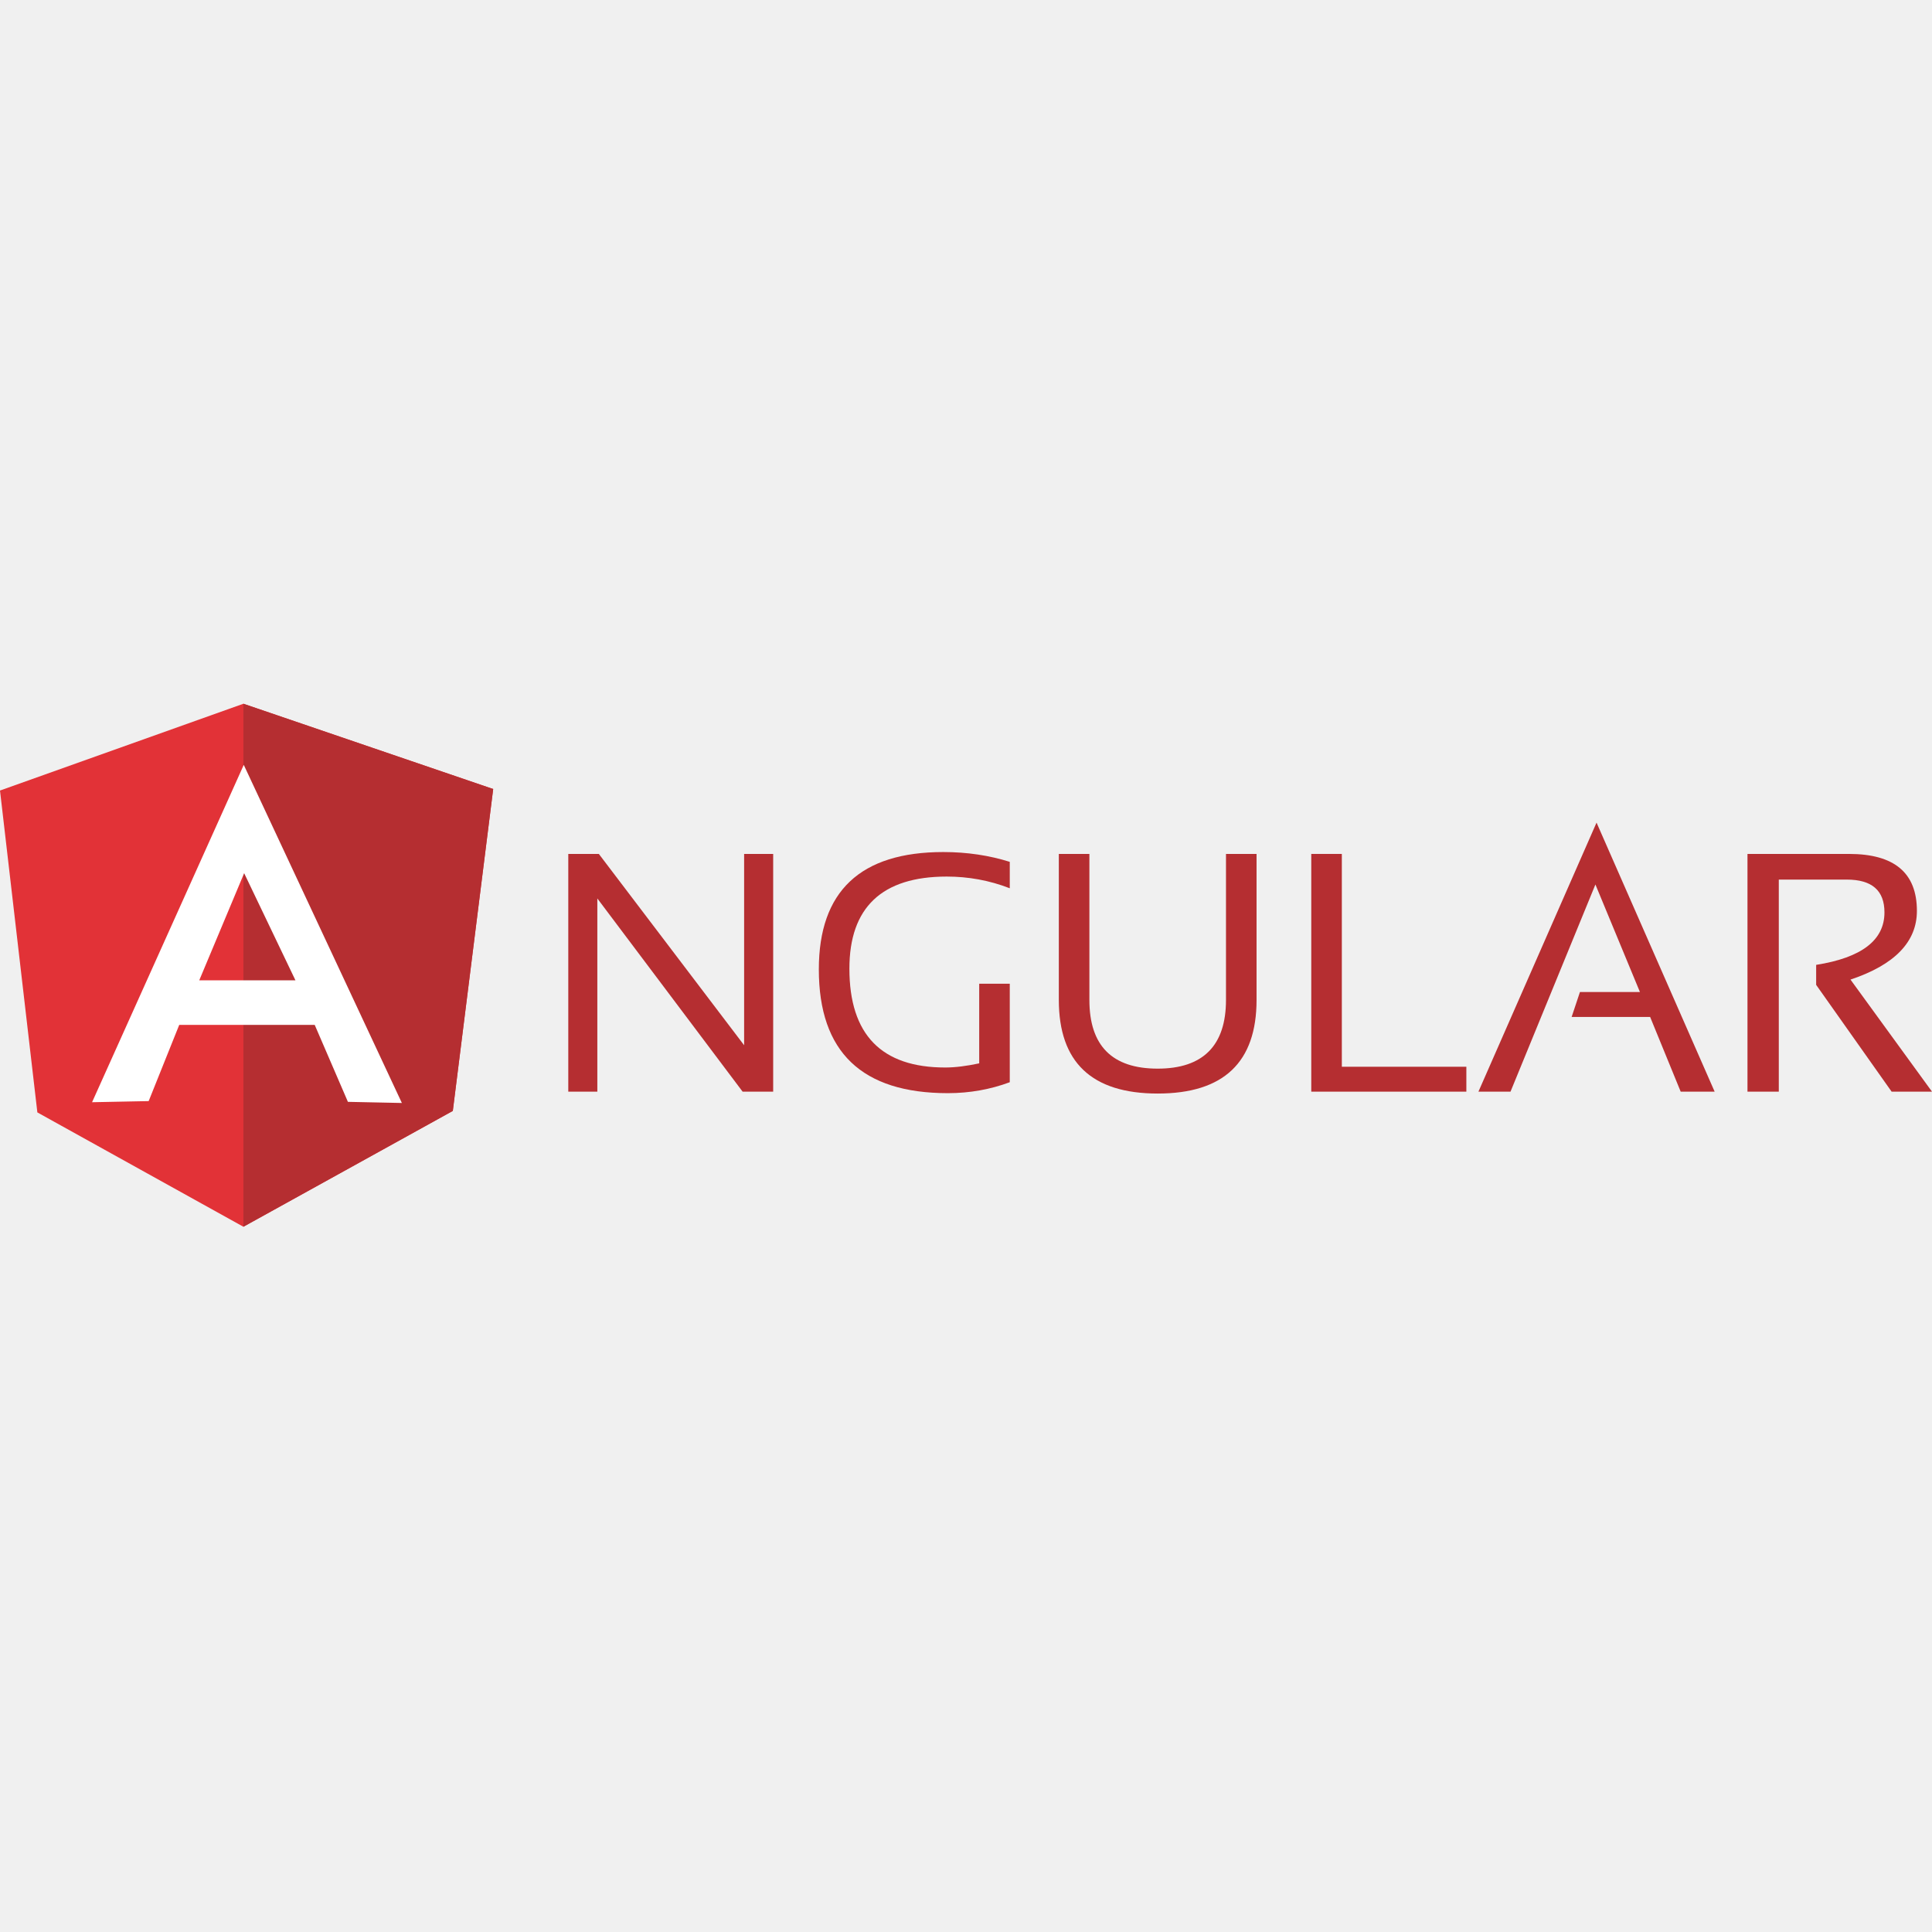
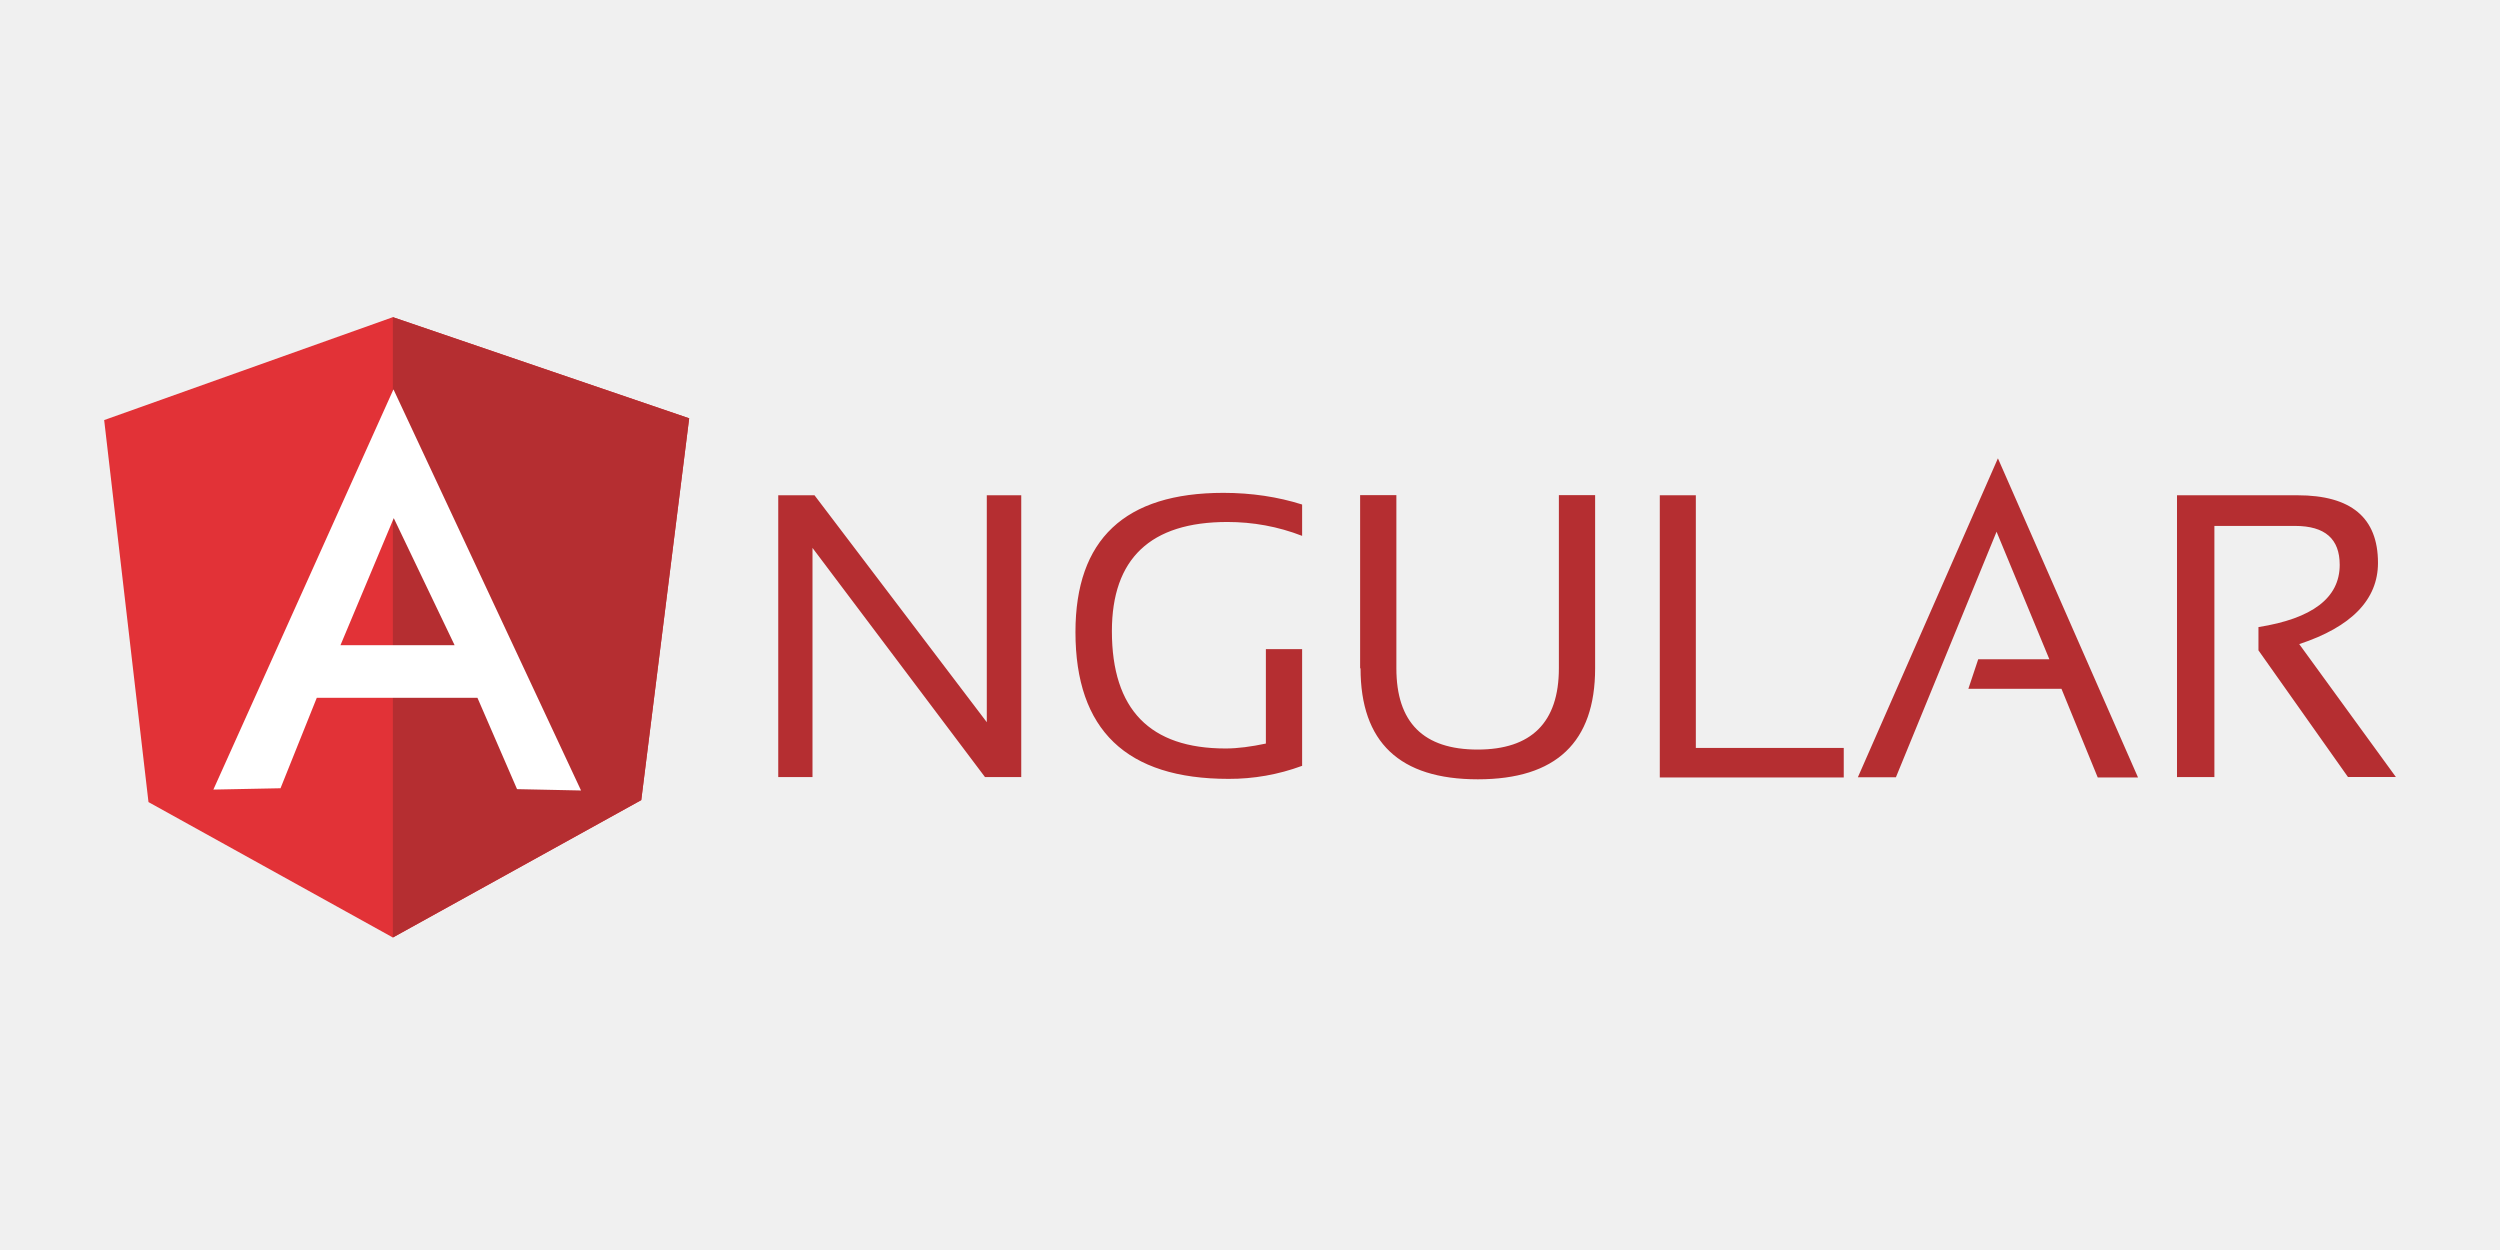
- <svg xmlns="http://www.w3.org/2000/svg" width="800px" height="800px" viewBox="0 -186.5 512 512" version="1.1">
-   <defs>
- 
- </defs>
-   <g stroke="none" stroke-width="1" fill="none" fill-rule="evenodd">
-     <g>
-       <g transform="translate(150, 31)" fill="#B52E31">
-         <path d="M0.6,71.8 L0.6,8.8 L8.7,8.8 L47.2,59.5 L47.2,8.8 L54.9,8.8 L54.9,71.8 L46.8,71.8 L8.3,20.6 L8.3,71.8 L0.6,71.8 L0.6,71.8 Z">
- 
- </path>
-         <path d="M117.6,69.3 C112.5,71.2 107,72.2 101.2,72.2 C78.4,72.2 67,61.3 67,39.4 C67,18.7 78,8.3 100,8.3 C106.3,8.3 112.2,9.2 117.6,10.9 L117.6,17.9 C112.2,15.8 106.6,14.8 100.9,14.8 C83.7,14.8 75.1,23 75.1,39.2 C75.1,56.7 83.6,65.4 100.5,65.4 C103.2,65.4 106.2,65 109.5,64.3 L109.5,43.2 L117.6,43.2 L117.6,69.3 L117.6,69.3 Z">
- 
- </path>
-         <path d="M130.6,47.5 L130.6,8.8 L138.7,8.8 L138.7,47.5 C138.7,59.6 144.7,65.7 156.8,65.7 C168.8,65.7 174.9,59.6 174.9,47.5 L174.9,8.8 L183,8.8 L183,47.5 C183,64 174.3,72.3 156.8,72.3 C139.3,72.3 130.6,64 130.6,47.5 L130.6,47.5 L130.6,47.5 Z">
- 
- </path>
-         <path d="M205.6,8.8 L205.6,65.2 L238.6,65.2 L238.6,71.8 L197.5,71.8 L197.5,8.8 L205.6,8.8 L205.6,8.8 Z">
- 
- </path>
-         <path d="M250.3,71.8 L241.8,71.8 L273.1,0.5 L304.4,71.8 L295.4,71.8 L287.3,52 L266.5,52 L268.7,45.4 L284.6,45.4 L272.8,16.9 L250.3,71.8 L250.3,71.8 Z">
- 
- </path>
-         <path d="M313.1,71.8 L313.1,8.8 L340,8.8 C352,8.8 358,13.8 358,23.9 C358,32.1 352.1,38.2 340.4,42.1 L362,71.8 L351.3,71.8 L331.3,43.5 L331.3,38.2 C343.3,36.3 349.4,31.7 349.4,24.3 C349.4,18.5 346.1,15.6 339.4,15.6 L321.4,15.6 L321.4,71.8 L313.1,71.8 L313.1,71.8 Z">
- 
- </path>
-       </g>
-       <g>
-         <path d="M0,23 L64.5,0 L130.7,22.6 L120,107.9 L64.5,138.6 L9.9,108.3 L0,23 L0,23 Z" fill="#E23237">
- 
- </path>
-         <path d="M130.7,22.6 L64.5,0 L64.5,138.6 L120,107.9 L130.7,22.6 L130.7,22.6 Z" fill="#B52E31">
- 
- </path>
-         <path d="M64.6,16.2 L64.6,16.2 L24.4,105.6 L39.4,105.3 L47.5,85.1 L64.6,85.1 L83.4,85.1 L92.2,105.5 L106.5,105.8 L64.6,16.2 L64.6,16.2 Z M64.7,44.9 L78.3,73.3 L65.3,73.3 L64.6,73.3 L52.8,73.3 L64.7,44.9 L64.7,44.9 Z" fill="#FFFFFF">
- 
- </path>
-       </g>
-     </g>
-   </g>
+ <svg xmlns="http://www.w3.org/2000/svg" width="120" height="60">
+   <path d="M37.356 37.3V23.773h1.74l8.27 10.893V23.773h1.654V37.3h-1.74L39 26.3v11h-1.654zm25.137-.537a10.05 10.05 0 0 1-3.523.623c-4.898 0-7.348-2.342-7.348-7.047 0-4.447 2.363-6.682 7.1-6.682 1.354 0 2.62.193 3.78.56v1.504c-1.16-.45-2.363-.666-3.588-.666-3.695 0-5.543 1.762-5.543 5.242 0 3.76 1.826 5.63 5.457 5.63.58 0 1.225-.086 1.934-.236v-4.533h1.74v5.607zm2.793-4.684v-8.314h1.74v8.314c0 2.6 1.3 3.9 3.9 3.9 2.578 0 3.9-1.3 3.9-3.9v-8.314h1.74v8.314c0 3.545-1.87 5.328-5.63 5.328s-5.63-1.783-5.63-5.328zM81.4 23.773V35.9h7.1v1.418h-8.83V23.773h1.74zm9.604 13.535h-1.826L95.9 22l6.725 15.318h-1.934l-1.74-4.254h-4.47l.473-1.418h3.416l-2.535-6.123L91 37.318zm13.492 0V23.773h5.78c2.578 0 3.867 1.074 3.867 3.244 0 1.762-1.268 3.072-3.78 3.9l4.64 6.38h-2.3l-4.297-6.08V30.1c2.578-.408 3.9-1.396 3.9-2.986 0-1.246-.7-1.87-2.148-1.87h-3.867V37.3h-1.783z" fill="#b52e31" />
+   <path d="M5 20.164l13.857-4.94 14.223 4.855-2.3 18.326L18.857 45l-11.73-6.5L5 20.164z" fill="#e23237" />
+   <path d="M33.08 20.078l-14.223-4.855V45l11.924-6.596 2.3-18.326z" fill="#b52e31" />
+   <path d="M18.88 18.703L10.242 37.9l3.223-.064 1.74-4.34h7.713l1.9 4.383 3.072.064-9.002-19.25zm.02 6.166l2.922 6.102h-5.48l2.558-6.1z" fill="#fff" />
</svg>
